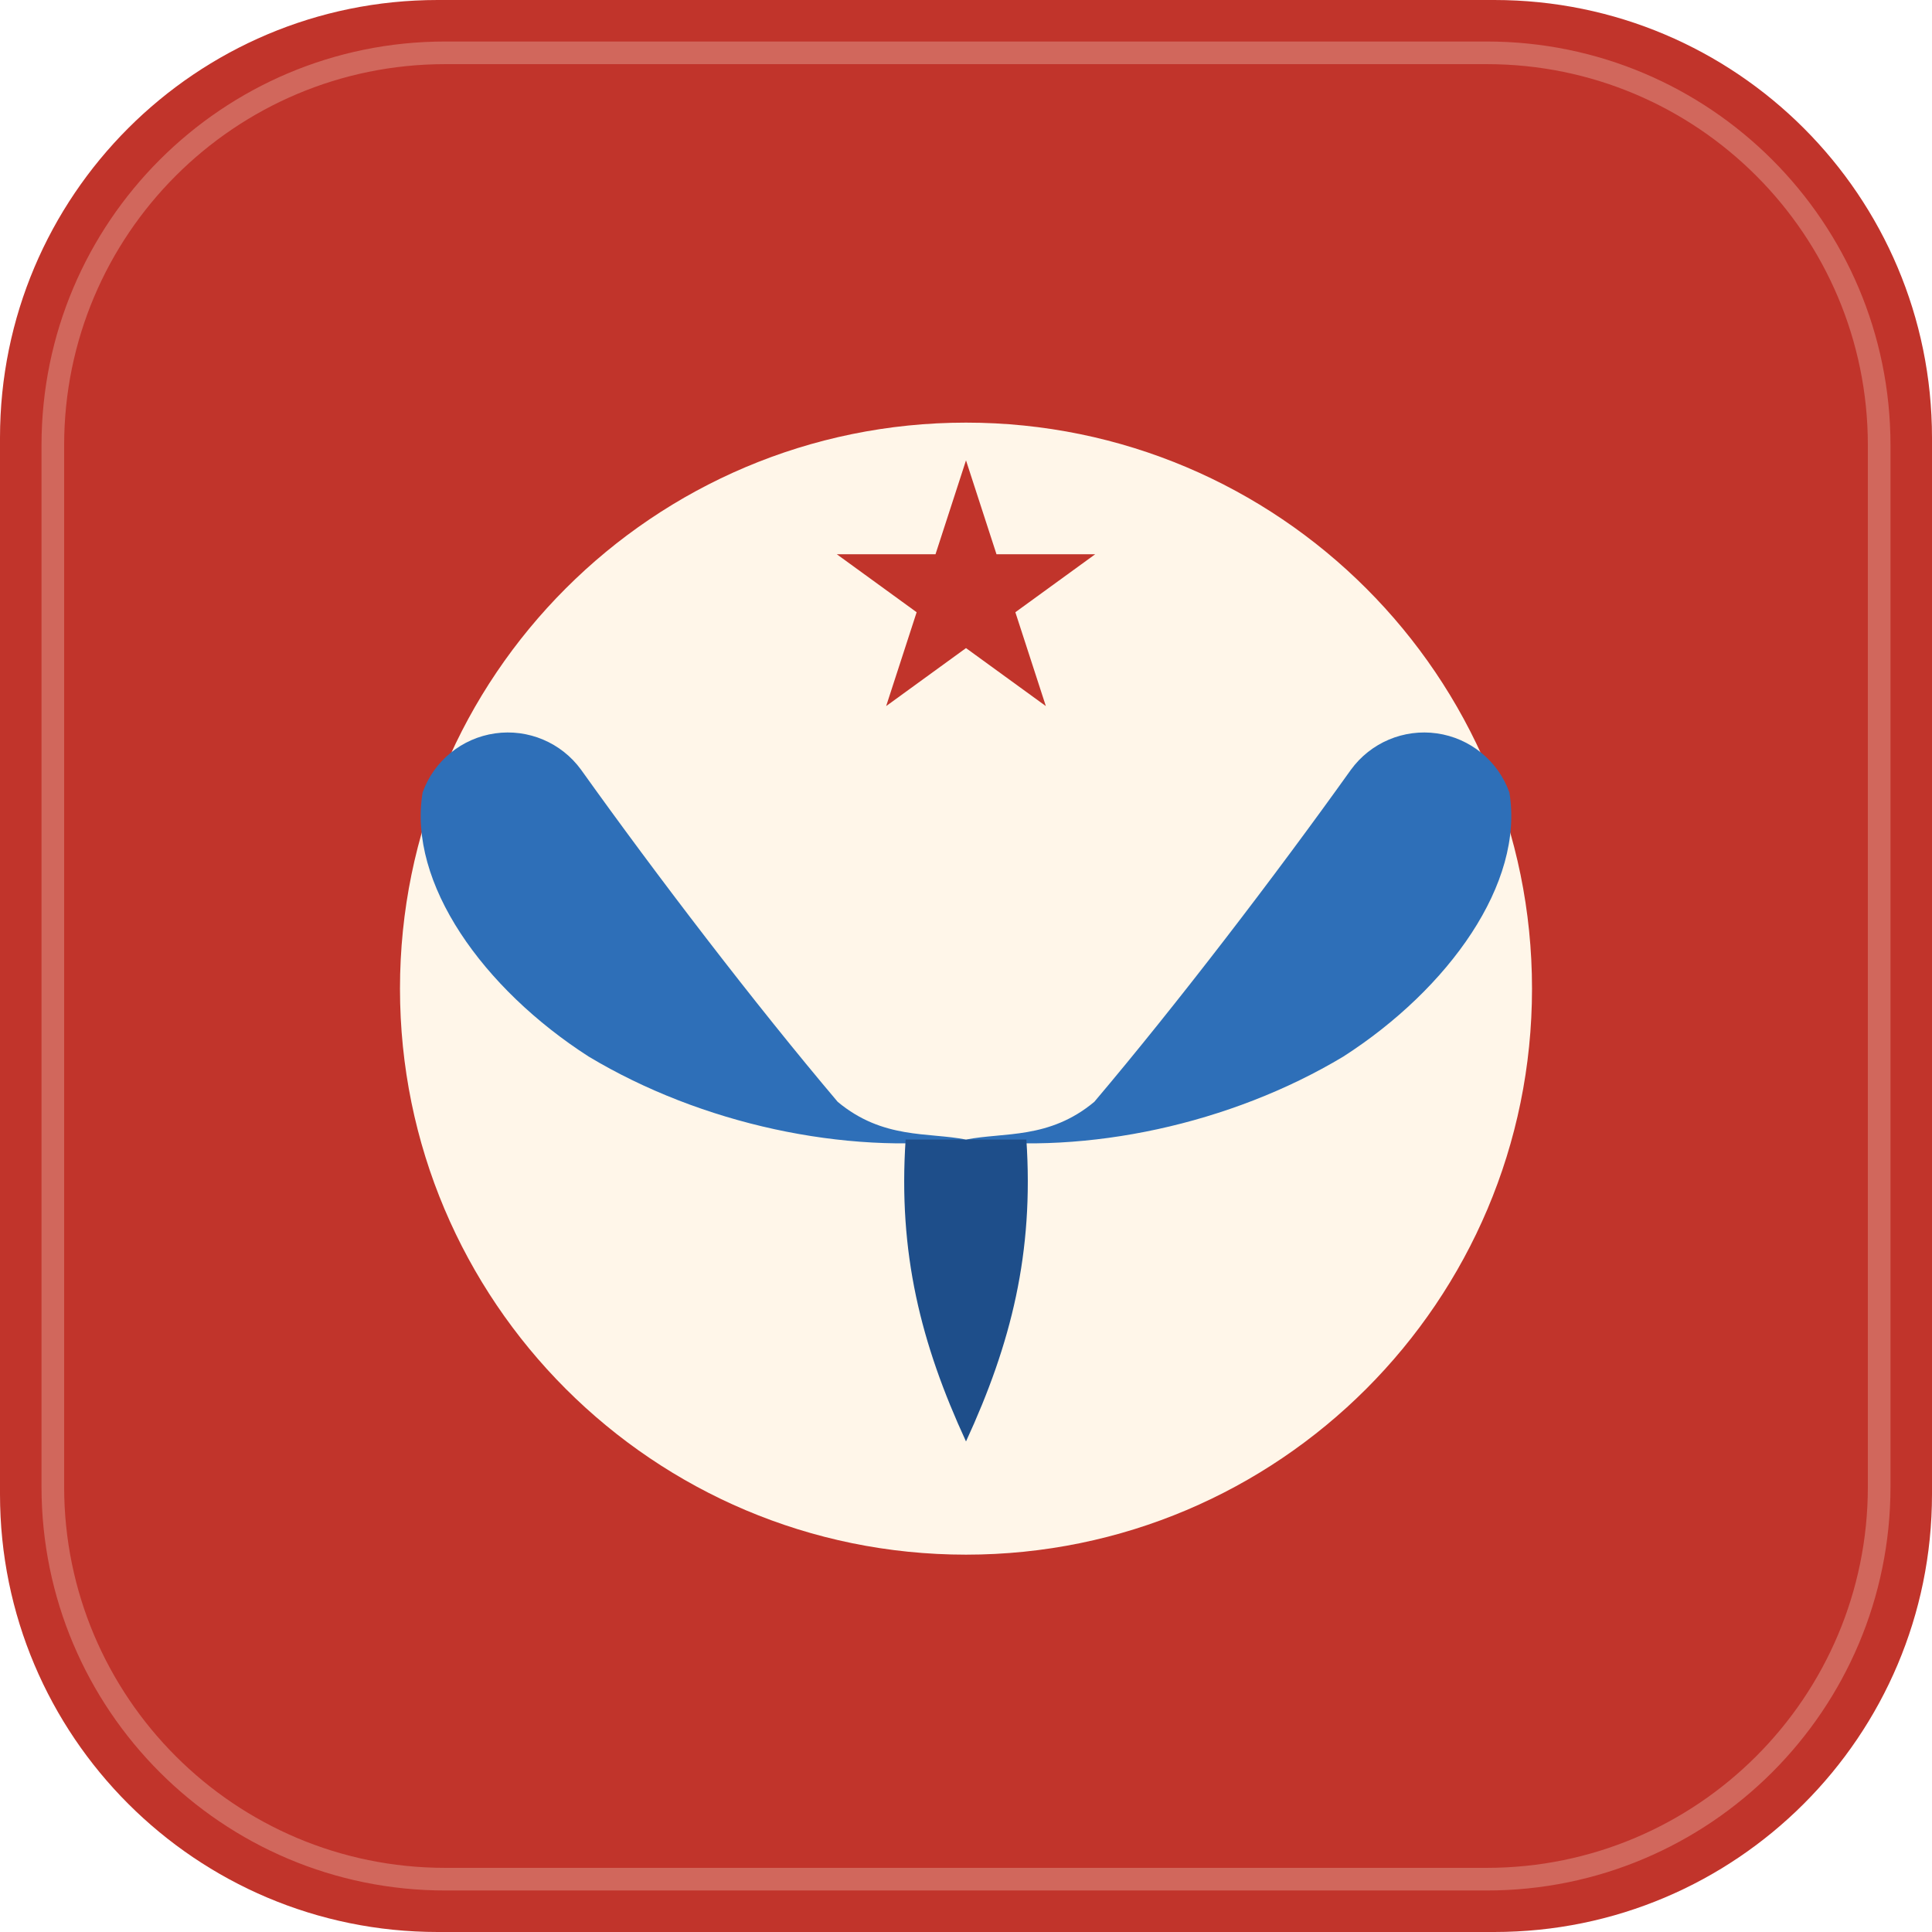
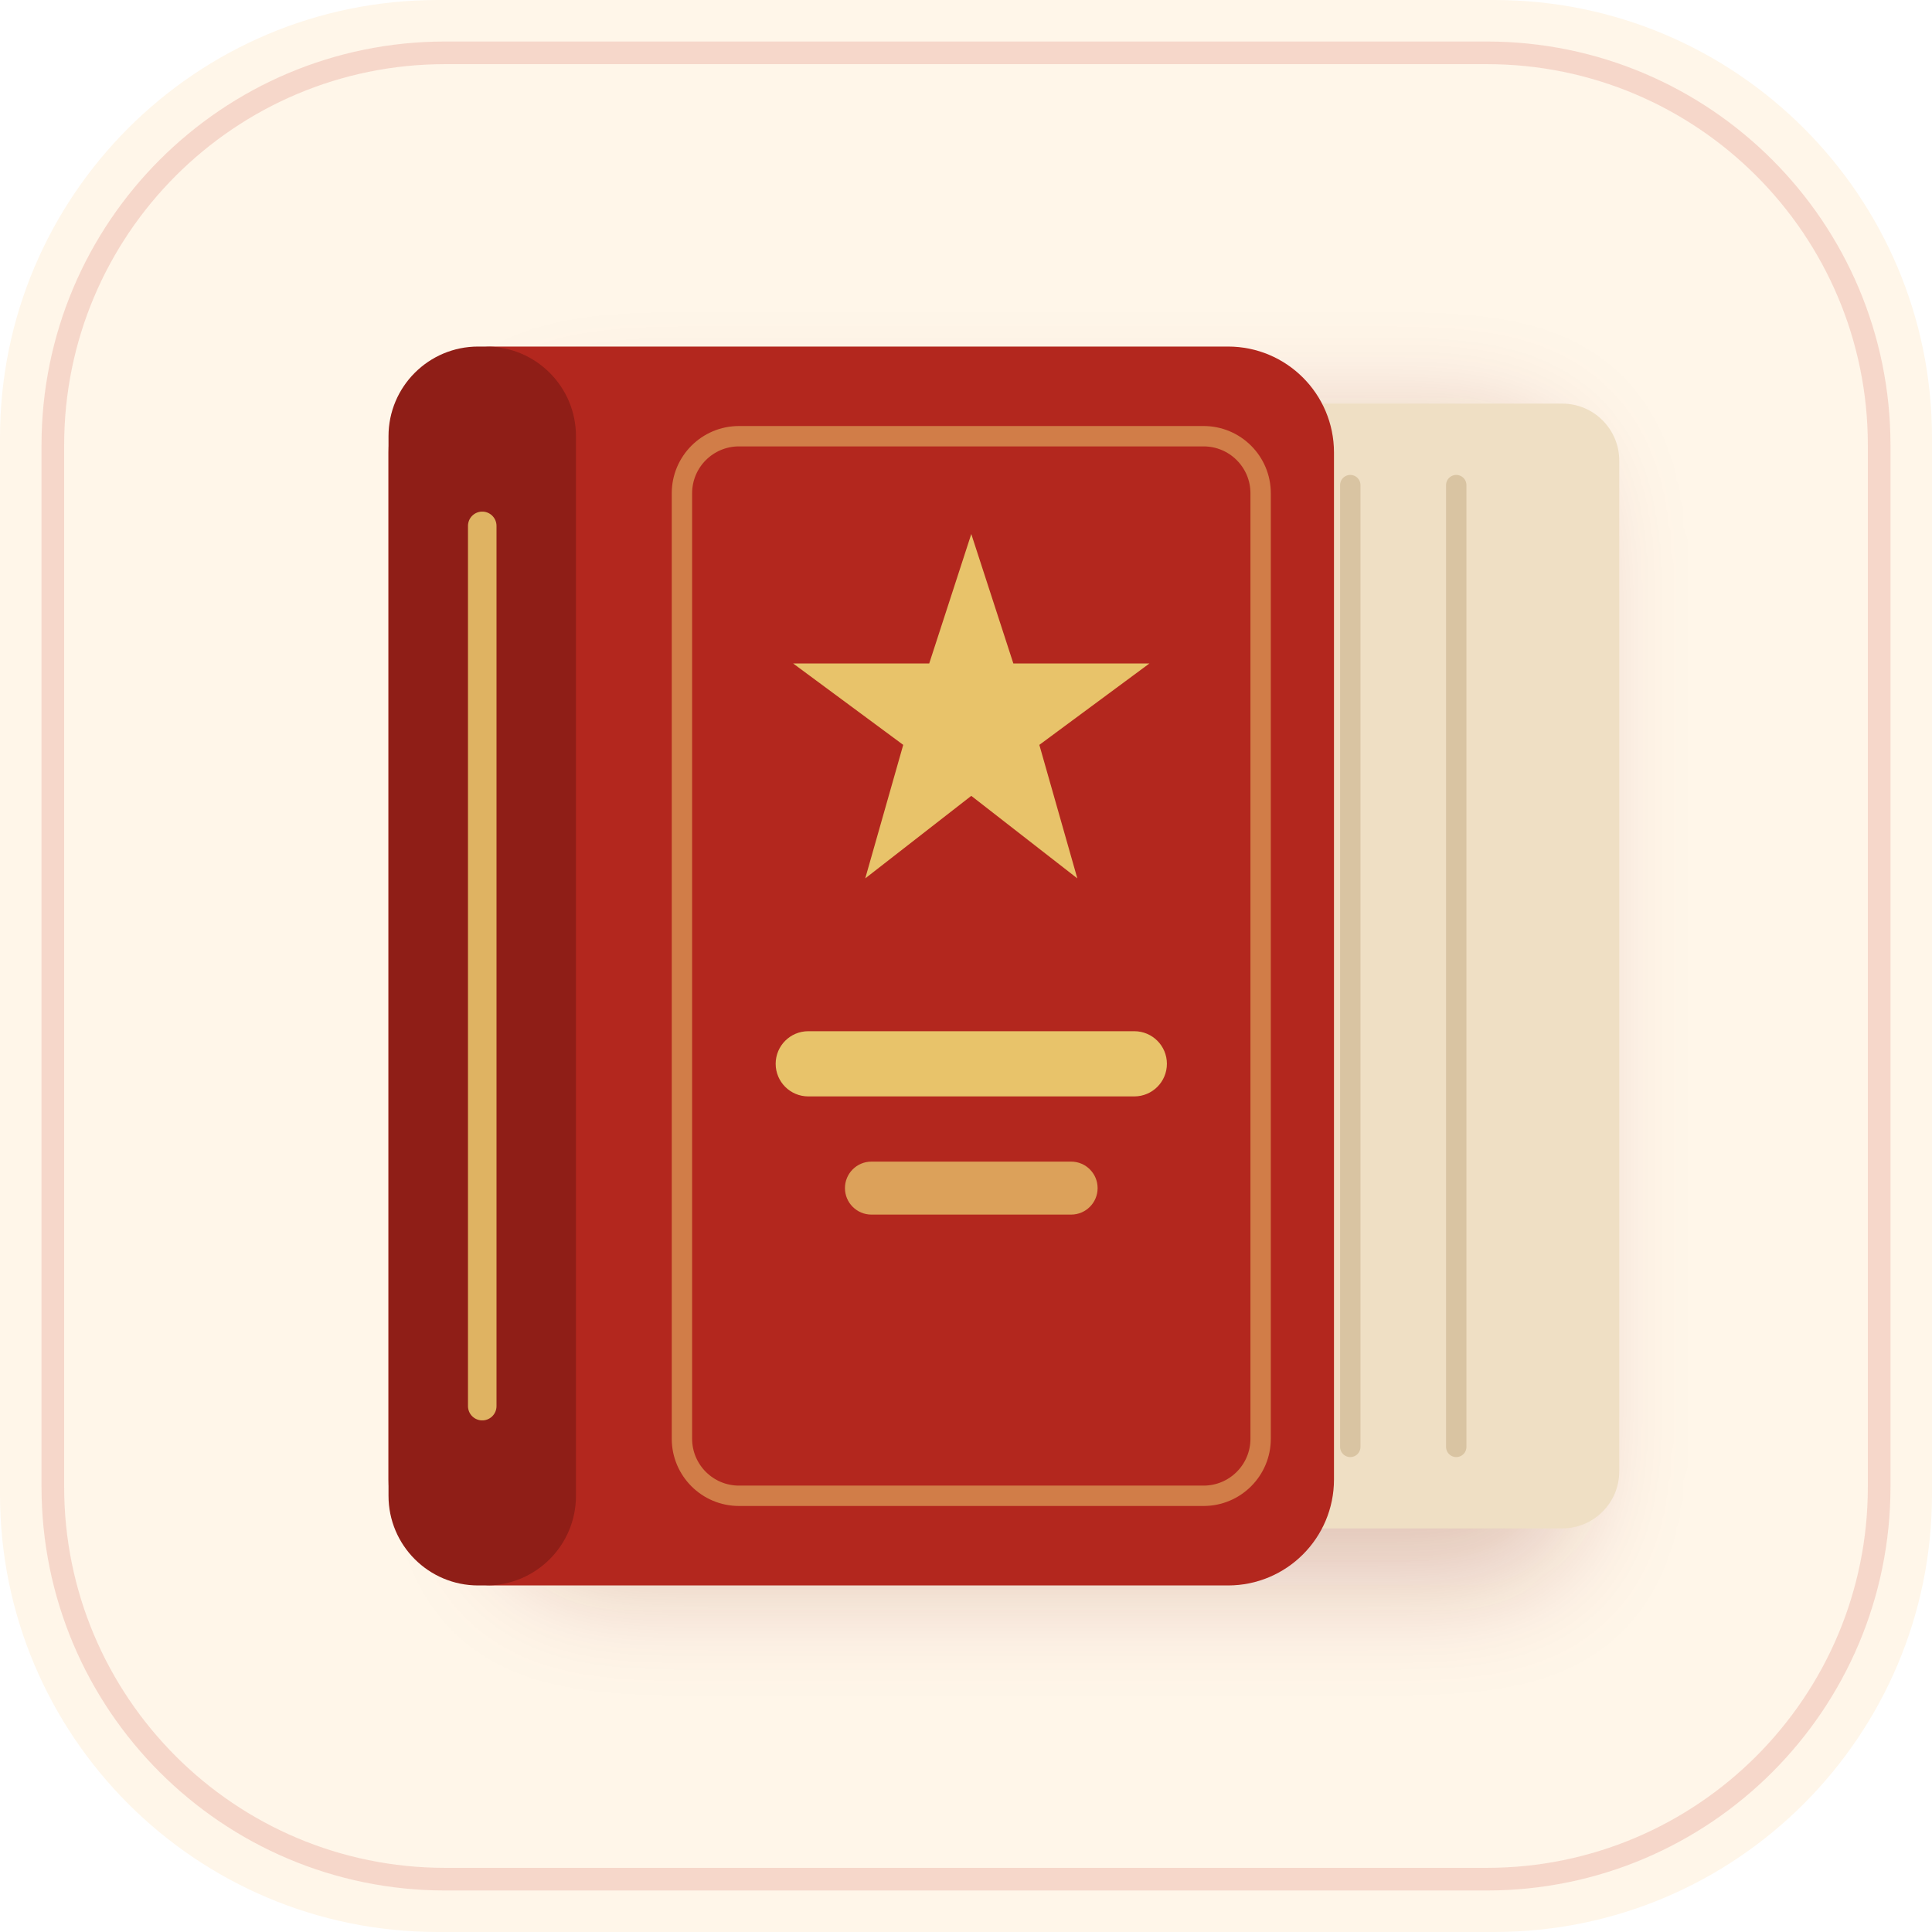
- <svg xmlns="http://www.w3.org/2000/svg" viewBox="0 0 512 512" width="512" height="512" role="img" aria-label="鲸鱼娘·小毛 图标：红军红底、暖白圆盘、蓝色鲸鱼尾、红色五角星">
-   <rect x="0" y="0" width="512" height="512" rx="116" fill="#C1342B" />
-   <rect x="14" y="14" width="484" height="484" rx="104" fill="none" stroke="#FFF6E9" stroke-width="6" stroke-opacity="0.26" />
-   <circle cx="256" cy="262" r="150" fill="#FFF6E9" />
-   <polygon fill="#C1342B" points="256,122 264.08,146.88 290.24,146.88 269.08,162.25 277.16,187.12 256,171.75 234.84,187.12 242.92,162.25 221.76,146.88 247.92,146.88" />
-   <path fill="#2E6FB8" d="M256 302 C288 306 326 298 356 280 C384 262 404 234 400 210 A24 24 0 0 0 358 204 C338 232 312 266 290 292 C278 302 266 300 256 302 Z" />
-   <path fill="#2E6FB8" d="M256 302 C224 306 186 298 156 280 C128 262 108 234 112 210 A24 24 0 0 1 154 204 C174 232 200 266 222 292 C234 302 246 300 256 302 Z" />
-   <path fill="#1E4E8A" d="M240 302 C238 332 244 356 256 382 C268 356 274 332 272 302 Z" />
+ <svg xmlns="http://www.w3.org/2000/svg" viewBox="0 0 512 512" width="512" height="512" role="img" aria-label="鲸鱼娘·小毛 图标：米白底上的一本红皮书《毛泽东选集》，封面烫金五角星与书名条">
+   <rect x="0" y="0" width="512" height="512" rx="116" fill="#FFF6E9" />
+   <rect x="14" y="14" width="484" height="484" rx="104" fill="none" stroke="#C1342B" stroke-width="6" stroke-opacity="0.16" />
+   <g filter="url(#softShadow)" opacity="0.22">
+     <rect x="132" y="112" width="286" height="308" rx="28" fill="#7A1410" />
+   </g>
+   <g transform="translate(252,256) scale(1.08) translate(-258,-256)">
+     <g>
+       <path d="M330 118 h78 a14 14 0 0 1 14 14 v248 a14 14 0 0 1 -14 14 h-78 z" fill="#EFDFC4" />
+       <path d="M356 138 v236 M382 138 v236" stroke="#D9C4A2" stroke-width="5" stroke-linecap="round" />
+     </g>
+     <g>
+       <rect x="120" y="104" width="232" height="304" rx="26" fill="#B3271E" />
+       <rect x="120" y="104" width="46" height="304" rx="22" fill="#8F1E17" />
+       <path d="M143 148 v216" stroke="#E8C36A" stroke-width="7" stroke-linecap="round" opacity="0.9" />
+     </g>
+     <rect x="192" y="126" width="142" height="260" rx="14" fill="none" stroke="#E8C36A" stroke-width="5" stroke-opacity="0.55" />
+     <polygon fill="#E8C36A" points="263,150 273.32,181.76 306.72,181.76 279.7,201.74 289.02,234.5 263,214.25 236.98,234.5 246.3,201.74 219.28,181.76 252.68,181.76" />
+     <g fill="#E8C36A">
+       <rect x="215" y="272" width="96" height="16" rx="8" />
+       <rect x="232" y="304" width="62" height="13" rx="6.5" opacity="0.78" />
+     </g>
+   </g>
+   <defs>
+     <filter id="softShadow" x="-20%" y="-20%" width="140%" height="140%">
+       <feGaussianBlur stdDeviation="14" />
+     </filter>
+   </defs>
</svg>
